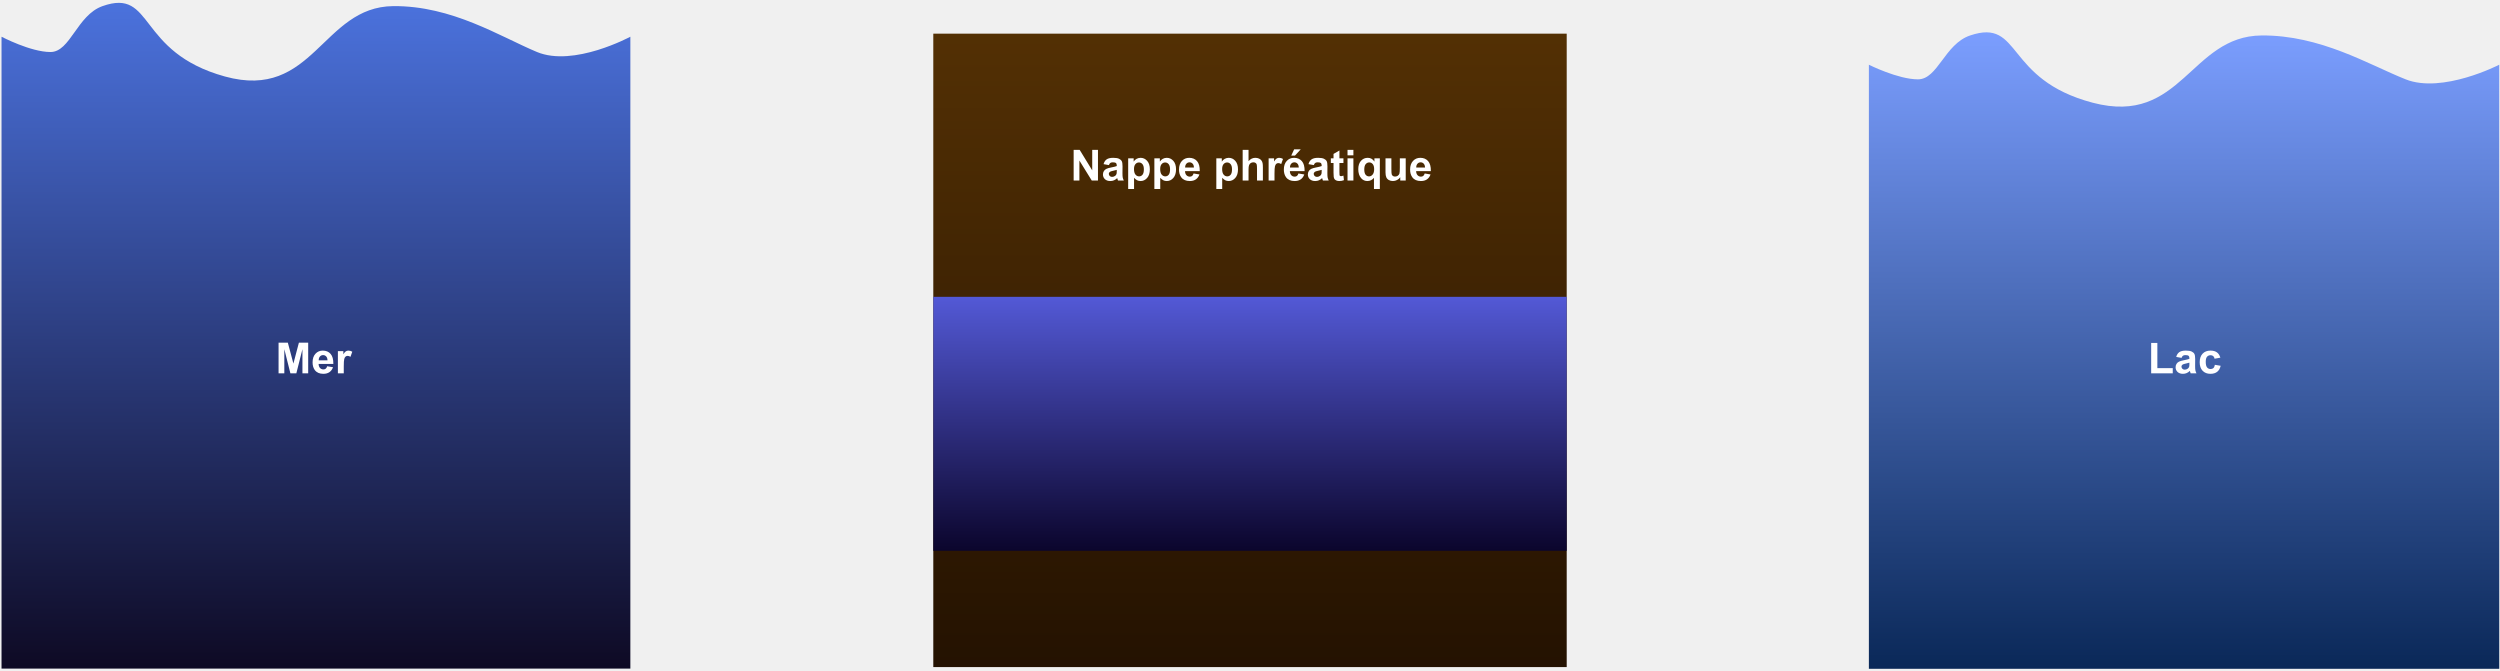
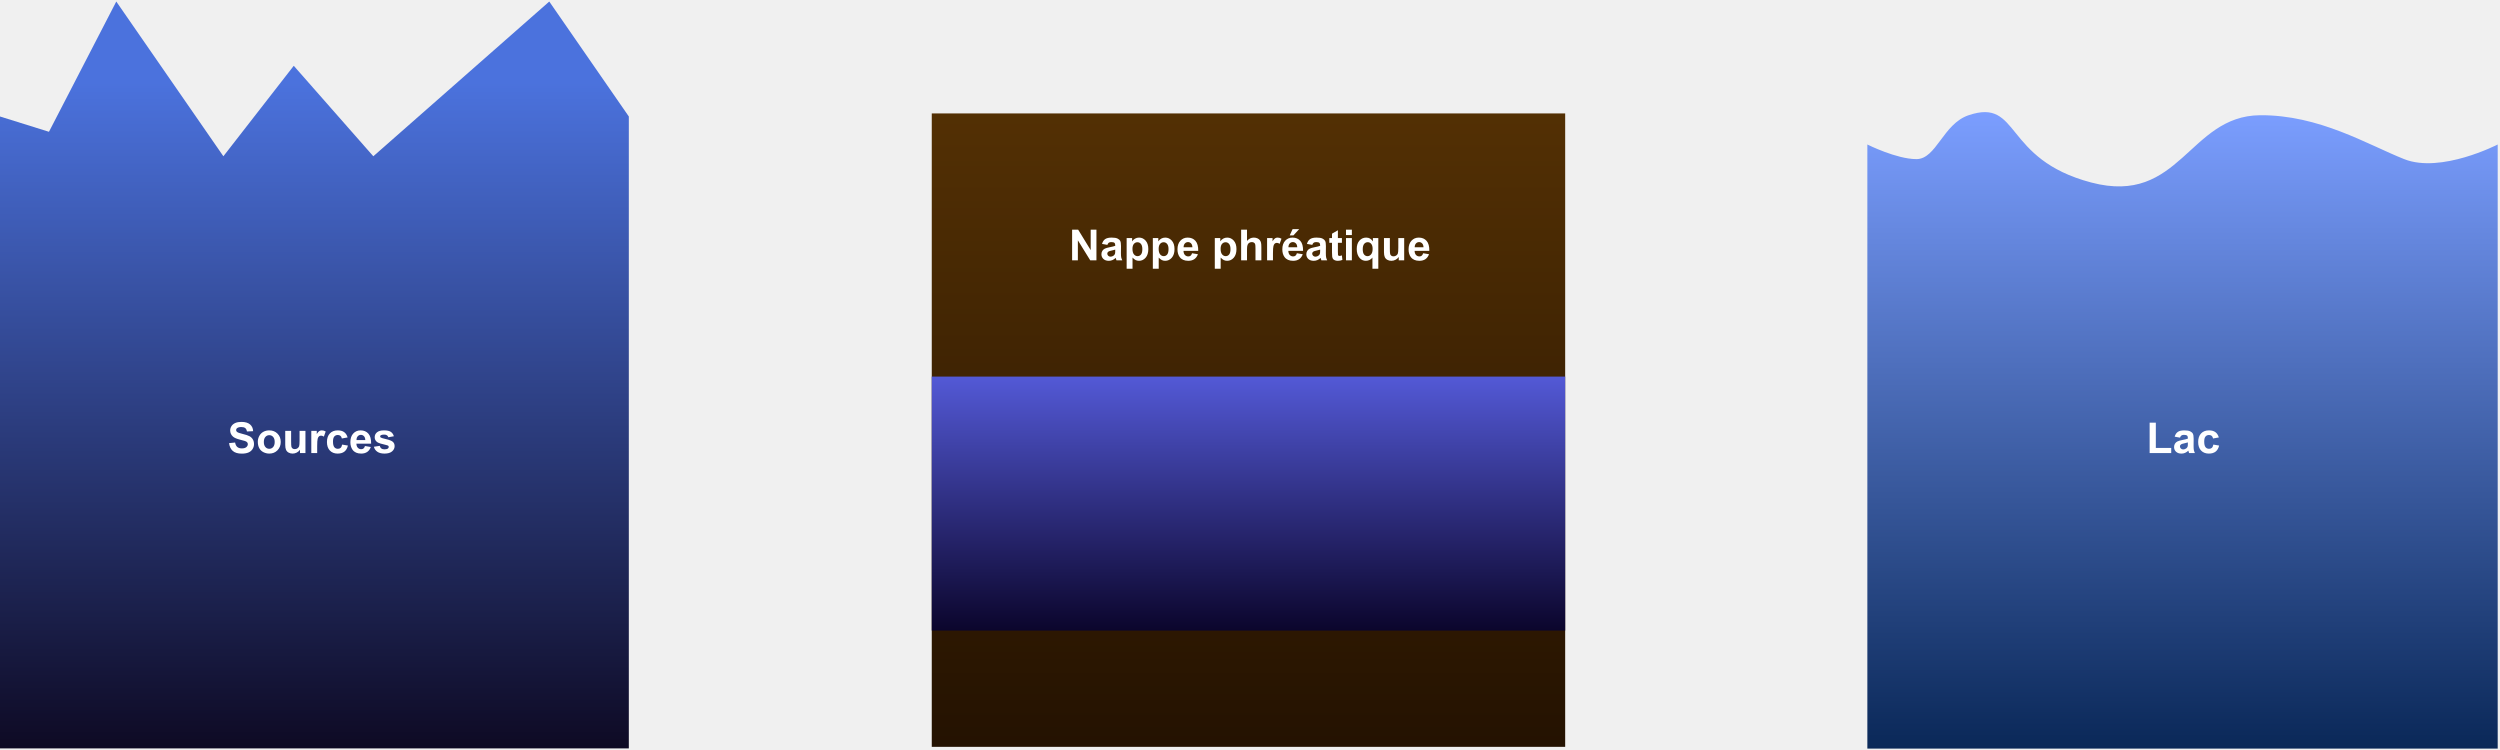
- <svg xmlns="http://www.w3.org/2000/svg" width="817" height="219" viewBox="0 0 817 219" fill="none">
-   <path d="M0.5 218.499V11.999C0.5 11.999 10 16.999 16.5 16.999C23 16.999 25.155 4.957 33.5 1.999C50.484 -4.02 44.5 16.998 73.5 24.999C102.5 33 105.22 2.206 128.5 1.999C147.766 1.828 163.5 11.999 175.5 16.999C187.5 21.999 206 11.999 206 11.999V218.499H0.5Z" fill="url(#paint0_linear_150_12)" />
-   <path d="M91.036 122V111.979H94.064L95.883 118.814L97.681 111.979H100.716V122H98.836V114.111L96.847 122H94.898L92.916 114.111V122H91.036ZM106.916 119.689L108.83 120.011C108.584 120.713 108.194 121.248 107.661 121.617C107.132 121.982 106.469 122.164 105.672 122.164C104.41 122.164 103.475 121.752 102.869 120.927C102.391 120.266 102.151 119.432 102.151 118.425C102.151 117.222 102.466 116.281 103.095 115.602C103.724 114.918 104.519 114.576 105.48 114.576C106.561 114.576 107.413 114.934 108.037 115.649C108.661 116.36 108.96 117.452 108.933 118.924H104.12C104.134 119.493 104.289 119.938 104.585 120.257C104.881 120.571 105.25 120.729 105.692 120.729C105.993 120.729 106.246 120.646 106.451 120.482C106.656 120.318 106.811 120.054 106.916 119.689ZM107.025 117.748C107.012 117.192 106.868 116.771 106.595 116.483C106.321 116.192 105.989 116.046 105.597 116.046C105.177 116.046 104.831 116.199 104.558 116.504C104.284 116.809 104.15 117.224 104.154 117.748H107.025ZM112.344 122H110.423V114.74H112.207V115.772C112.512 115.285 112.786 114.964 113.027 114.809C113.273 114.654 113.551 114.576 113.861 114.576C114.299 114.576 114.72 114.697 115.126 114.938L114.531 116.613C114.208 116.404 113.907 116.299 113.629 116.299C113.36 116.299 113.132 116.374 112.945 116.524C112.758 116.67 112.61 116.937 112.501 117.324C112.396 117.712 112.344 118.523 112.344 119.758V122Z" fill="white" />
-   <rect x="305" y="11" width="207" height="207" fill="url(#paint1_linear_150_12)" />
-   <rect x="305" y="97" width="207" height="83" fill="url(#paint2_linear_150_12)" />
-   <path d="M350.867 59V48.978H352.836L356.938 55.671V48.978H358.817V59H356.787L352.747 52.465V59H350.867ZM362.386 53.955L360.643 53.641C360.839 52.939 361.176 52.419 361.654 52.082C362.133 51.745 362.844 51.576 363.787 51.576C364.644 51.576 365.282 51.679 365.701 51.884C366.12 52.084 366.414 52.342 366.583 52.656C366.756 52.966 366.843 53.538 366.843 54.372L366.822 56.614C366.822 57.252 366.852 57.724 366.911 58.029C366.975 58.33 367.091 58.654 367.26 59H365.359C365.309 58.872 365.248 58.683 365.175 58.433C365.143 58.319 365.12 58.243 365.106 58.207C364.778 58.526 364.427 58.765 364.054 58.925C363.68 59.084 363.281 59.164 362.857 59.164C362.11 59.164 361.52 58.961 361.087 58.556C360.659 58.15 360.444 57.637 360.444 57.018C360.444 56.607 360.542 56.243 360.738 55.924C360.934 55.6 361.208 55.354 361.559 55.185C361.914 55.012 362.424 54.862 363.09 54.734C363.988 54.566 364.61 54.408 364.956 54.263V54.071C364.956 53.702 364.865 53.44 364.683 53.285C364.5 53.126 364.156 53.046 363.65 53.046C363.309 53.046 363.042 53.114 362.851 53.251C362.659 53.383 362.504 53.618 362.386 53.955ZM364.956 55.514C364.71 55.596 364.32 55.694 363.787 55.808C363.254 55.922 362.905 56.033 362.741 56.143C362.491 56.32 362.365 56.546 362.365 56.819C362.365 57.088 362.465 57.321 362.666 57.517C362.867 57.713 363.122 57.81 363.432 57.81C363.778 57.81 364.108 57.697 364.423 57.469C364.655 57.296 364.808 57.084 364.881 56.833C364.931 56.669 364.956 56.357 364.956 55.897V55.514ZM368.688 51.74H370.479V52.807C370.712 52.442 371.026 52.146 371.423 51.918C371.819 51.69 372.259 51.576 372.742 51.576C373.585 51.576 374.301 51.907 374.889 52.567C375.477 53.228 375.771 54.149 375.771 55.329C375.771 56.541 375.474 57.485 374.882 58.159C374.289 58.829 373.572 59.164 372.729 59.164C372.327 59.164 371.963 59.084 371.635 58.925C371.311 58.765 370.969 58.492 370.609 58.105V61.762H368.688V51.74ZM370.589 55.247C370.589 56.063 370.751 56.667 371.074 57.059C371.398 57.446 371.792 57.64 372.257 57.64C372.703 57.64 373.075 57.462 373.371 57.106C373.667 56.746 373.815 56.158 373.815 55.343C373.815 54.582 373.663 54.017 373.357 53.648C373.052 53.278 372.674 53.094 372.223 53.094C371.753 53.094 371.364 53.276 371.054 53.641C370.744 54.001 370.589 54.536 370.589 55.247ZM377.247 51.74H379.038V52.807C379.271 52.442 379.585 52.146 379.981 51.918C380.378 51.69 380.818 51.576 381.301 51.576C382.144 51.576 382.859 51.907 383.447 52.567C384.035 53.228 384.329 54.149 384.329 55.329C384.329 56.541 384.033 57.485 383.44 58.159C382.848 58.829 382.13 59.164 381.287 59.164C380.886 59.164 380.521 59.084 380.193 58.925C379.87 58.765 379.528 58.492 379.168 58.105V61.762H377.247V51.74ZM379.147 55.247C379.147 56.063 379.309 56.667 379.633 57.059C379.956 57.446 380.351 57.64 380.815 57.64C381.262 57.64 381.633 57.462 381.93 57.106C382.226 56.746 382.374 56.158 382.374 55.343C382.374 54.582 382.221 54.017 381.916 53.648C381.611 53.278 381.232 53.094 380.781 53.094C380.312 53.094 379.922 53.276 379.612 53.641C379.302 54.001 379.147 54.536 379.147 55.247ZM390.064 56.69L391.979 57.011C391.732 57.713 391.343 58.248 390.81 58.617C390.281 58.982 389.618 59.164 388.82 59.164C387.558 59.164 386.624 58.752 386.018 57.927C385.539 57.266 385.3 56.432 385.3 55.425C385.3 54.222 385.614 53.281 386.243 52.602C386.872 51.918 387.667 51.576 388.629 51.576C389.709 51.576 390.561 51.934 391.186 52.649C391.81 53.36 392.108 54.452 392.081 55.924H387.269C387.282 56.493 387.437 56.938 387.733 57.257C388.03 57.571 388.399 57.728 388.841 57.728C389.142 57.728 389.395 57.647 389.6 57.482C389.805 57.318 389.96 57.054 390.064 56.69ZM390.174 54.748C390.16 54.192 390.017 53.77 389.743 53.483C389.47 53.192 389.137 53.046 388.745 53.046C388.326 53.046 387.979 53.199 387.706 53.504C387.433 53.809 387.298 54.224 387.303 54.748H390.174ZM397.495 51.74H399.286V52.807C399.519 52.442 399.833 52.146 400.229 51.918C400.626 51.69 401.066 51.576 401.549 51.576C402.392 51.576 403.107 51.907 403.695 52.567C404.283 53.228 404.577 54.149 404.577 55.329C404.577 56.541 404.281 57.485 403.688 58.159C403.096 58.829 402.378 59.164 401.535 59.164C401.134 59.164 400.77 59.084 400.441 58.925C400.118 58.765 399.776 58.492 399.416 58.105V61.762H397.495V51.74ZM399.396 55.247C399.396 56.063 399.557 56.667 399.881 57.059C400.204 57.446 400.599 57.64 401.063 57.64C401.51 57.64 401.882 57.462 402.178 57.106C402.474 56.746 402.622 56.158 402.622 55.343C402.622 54.582 402.469 54.017 402.164 53.648C401.859 53.278 401.48 53.094 401.029 53.094C400.56 53.094 400.17 53.276 399.86 53.641C399.55 54.001 399.396 54.536 399.396 55.247ZM408.022 48.978V52.663C408.642 51.938 409.383 51.576 410.244 51.576C410.686 51.576 411.085 51.658 411.44 51.822C411.796 51.986 412.062 52.196 412.24 52.451C412.423 52.706 412.546 52.989 412.609 53.299C412.678 53.609 412.712 54.09 412.712 54.741V59H410.791V55.165C410.791 54.404 410.755 53.921 410.682 53.716C410.609 53.511 410.479 53.349 410.292 53.23C410.11 53.107 409.88 53.046 409.602 53.046C409.283 53.046 408.998 53.123 408.747 53.278C408.496 53.433 408.312 53.668 408.193 53.982C408.079 54.292 408.022 54.753 408.022 55.363V59H406.102V48.978H408.022ZM416.506 59H414.585V51.74H416.369V52.773C416.674 52.285 416.948 51.964 417.189 51.809C417.436 51.654 417.714 51.576 418.023 51.576C418.461 51.576 418.882 51.697 419.288 51.938L418.693 53.613C418.37 53.404 418.069 53.299 417.791 53.299C417.522 53.299 417.294 53.374 417.107 53.524C416.921 53.67 416.772 53.937 416.663 54.324C416.558 54.712 416.506 55.523 416.506 56.758V59ZM424.326 56.69L426.24 57.011C425.994 57.713 425.604 58.248 425.071 58.617C424.543 58.982 423.88 59.164 423.082 59.164C421.82 59.164 420.885 58.752 420.279 57.927C419.801 57.266 419.562 56.432 419.562 55.425C419.562 54.222 419.876 53.281 420.505 52.602C421.134 51.918 421.929 51.576 422.891 51.576C423.971 51.576 424.823 51.934 425.447 52.649C426.072 53.36 426.37 54.452 426.343 55.924H421.53C421.544 56.493 421.699 56.938 421.995 57.257C422.291 57.571 422.66 57.728 423.103 57.728C423.403 57.728 423.656 57.647 423.861 57.482C424.066 57.318 424.221 57.054 424.326 56.69ZM424.436 54.748C424.422 54.192 424.278 53.77 424.005 53.483C423.731 53.192 423.399 53.046 423.007 53.046C422.588 53.046 422.241 53.199 421.968 53.504C421.694 53.809 421.56 54.224 421.564 54.748H424.436ZM421.981 50.852L422.925 48.808H425.078L423.198 50.852H421.981ZM429.351 53.955L427.607 53.641C427.803 52.939 428.141 52.419 428.619 52.082C429.098 51.745 429.809 51.576 430.752 51.576C431.609 51.576 432.247 51.679 432.666 51.884C433.085 52.084 433.379 52.342 433.548 52.656C433.721 52.966 433.808 53.538 433.808 54.372L433.787 56.614C433.787 57.252 433.817 57.724 433.876 58.029C433.94 58.33 434.056 58.654 434.225 59H432.324C432.274 58.872 432.213 58.683 432.14 58.433C432.108 58.319 432.085 58.243 432.071 58.207C431.743 58.526 431.392 58.765 431.019 58.925C430.645 59.084 430.246 59.164 429.822 59.164C429.075 59.164 428.485 58.961 428.052 58.556C427.623 58.15 427.409 57.637 427.409 57.018C427.409 56.607 427.507 56.243 427.703 55.924C427.899 55.6 428.173 55.354 428.523 55.185C428.879 55.012 429.389 54.862 430.055 54.734C430.952 54.566 431.575 54.408 431.921 54.263V54.071C431.921 53.702 431.83 53.44 431.647 53.285C431.465 53.126 431.121 53.046 430.615 53.046C430.273 53.046 430.007 53.114 429.815 53.251C429.624 53.383 429.469 53.618 429.351 53.955ZM431.921 55.514C431.675 55.596 431.285 55.694 430.752 55.808C430.219 55.922 429.87 56.033 429.706 56.143C429.455 56.32 429.33 56.546 429.33 56.819C429.33 57.088 429.43 57.321 429.631 57.517C429.831 57.713 430.087 57.81 430.396 57.81C430.743 57.81 431.073 57.697 431.388 57.469C431.62 57.296 431.773 57.084 431.846 56.833C431.896 56.669 431.921 56.357 431.921 55.897V55.514ZM439.037 51.74V53.272H437.725V56.197C437.725 56.79 437.736 57.136 437.759 57.236C437.786 57.332 437.843 57.412 437.93 57.476C438.021 57.539 438.13 57.571 438.258 57.571C438.436 57.571 438.693 57.51 439.03 57.387L439.194 58.877C438.748 59.068 438.242 59.164 437.677 59.164C437.33 59.164 437.018 59.107 436.74 58.993C436.462 58.875 436.257 58.724 436.125 58.542C435.997 58.355 435.909 58.105 435.858 57.79C435.817 57.567 435.797 57.116 435.797 56.437V53.272H434.915V51.74H435.797V50.298L437.725 49.177V51.74H439.037ZM440.37 50.756V48.978H442.291V50.756H440.37ZM440.37 59V51.74H442.291V59H440.37ZM449.011 61.762V58.111C448.76 58.435 448.448 58.692 448.074 58.884C447.701 59.071 447.297 59.164 446.864 59.164C446.039 59.164 445.36 58.854 444.827 58.234C444.198 57.51 443.884 56.528 443.884 55.288C443.884 54.121 444.178 53.212 444.766 52.56C445.358 51.904 446.092 51.576 446.967 51.576C447.45 51.576 447.867 51.679 448.218 51.884C448.573 52.089 448.888 52.399 449.161 52.813V51.74H450.932V61.762H449.011ZM449.072 55.281C449.072 54.538 448.92 53.987 448.614 53.627C448.313 53.262 447.935 53.08 447.479 53.08C447.015 53.08 446.625 53.265 446.311 53.634C446.001 54.003 445.846 54.589 445.846 55.391C445.846 56.188 445.996 56.765 446.297 57.12C446.598 57.471 446.969 57.647 447.411 57.647C447.853 57.647 448.241 57.448 448.573 57.052C448.906 56.655 449.072 56.065 449.072 55.281ZM457.604 59V57.913C457.339 58.3 456.991 58.606 456.558 58.829C456.129 59.052 455.676 59.164 455.197 59.164C454.71 59.164 454.272 59.057 453.885 58.843C453.497 58.629 453.217 58.328 453.044 57.94C452.871 57.553 452.784 57.018 452.784 56.334V51.74H454.705V55.076C454.705 56.097 454.739 56.724 454.808 56.956C454.881 57.184 455.01 57.366 455.197 57.503C455.384 57.635 455.621 57.701 455.908 57.701C456.236 57.701 456.53 57.612 456.79 57.435C457.05 57.252 457.228 57.029 457.323 56.765C457.419 56.496 457.467 55.842 457.467 54.803V51.74H459.388V59H457.604ZM465.588 56.69L467.502 57.011C467.256 57.713 466.866 58.248 466.333 58.617C465.804 58.982 465.141 59.164 464.344 59.164C463.081 59.164 462.147 58.752 461.541 57.927C461.062 57.266 460.823 56.432 460.823 55.425C460.823 54.222 461.138 53.281 461.767 52.602C462.396 51.918 463.191 51.576 464.152 51.576C465.232 51.576 466.085 51.934 466.709 52.649C467.333 53.36 467.632 54.452 467.604 55.924H462.792C462.806 56.493 462.961 56.938 463.257 57.257C463.553 57.571 463.922 57.728 464.364 57.728C464.665 57.728 464.918 57.647 465.123 57.482C465.328 57.318 465.483 57.054 465.588 56.69ZM465.697 54.748C465.684 54.192 465.54 53.77 465.267 53.483C464.993 53.192 464.66 53.046 464.269 53.046C463.849 53.046 463.503 53.199 463.229 53.504C462.956 53.809 462.822 54.224 462.826 54.748H465.697Z" fill="white" />
-   <path d="M610.75 218.568V21.15C610.75 21.15 620.273 25.93 626.789 25.93C633.305 25.93 635.465 14.417 643.83 11.59C660.856 5.835 654.857 25.929 683.928 33.578C712.998 41.227 715.724 11.787 739.061 11.59C758.374 11.426 774.147 21.15 786.176 25.93C798.205 30.71 816.75 21.15 816.75 21.15V218.568H610.75Z" fill="url(#paint3_linear_150_12)" />
-   <path d="M703.001 122V112.061H705.024V120.312H710.056V122H703.001ZM712.927 116.955L711.184 116.641C711.38 115.939 711.717 115.419 712.195 115.082C712.674 114.745 713.385 114.576 714.328 114.576C715.185 114.576 715.823 114.679 716.242 114.884C716.661 115.084 716.955 115.342 717.124 115.656C717.297 115.966 717.384 116.538 717.384 117.372L717.363 119.614C717.363 120.252 717.393 120.724 717.452 121.029C717.516 121.33 717.632 121.654 717.801 122H715.9C715.85 121.872 715.789 121.683 715.716 121.433C715.684 121.319 715.661 121.243 715.647 121.207C715.319 121.526 714.968 121.765 714.595 121.925C714.221 122.084 713.822 122.164 713.398 122.164C712.651 122.164 712.061 121.961 711.628 121.556C711.2 121.15 710.985 120.637 710.985 120.018C710.985 119.607 711.083 119.243 711.279 118.924C711.475 118.6 711.749 118.354 712.1 118.186C712.455 118.012 712.965 117.862 713.631 117.734C714.529 117.566 715.151 117.409 715.497 117.263V117.071C715.497 116.702 715.406 116.44 715.224 116.285C715.041 116.126 714.697 116.046 714.191 116.046C713.85 116.046 713.583 116.114 713.392 116.251C713.2 116.383 713.045 116.618 712.927 116.955ZM715.497 118.514C715.251 118.596 714.861 118.694 714.328 118.808C713.795 118.922 713.446 119.033 713.282 119.143C713.032 119.32 712.906 119.546 712.906 119.819C712.906 120.088 713.007 120.321 713.207 120.517C713.408 120.713 713.663 120.811 713.973 120.811C714.319 120.811 714.649 120.697 714.964 120.469C715.196 120.296 715.349 120.084 715.422 119.833C715.472 119.669 715.497 119.357 715.497 118.896V118.514ZM725.614 116.887L723.721 117.229C723.657 116.85 723.511 116.565 723.283 116.374C723.06 116.183 722.768 116.087 722.408 116.087C721.93 116.087 721.547 116.253 721.26 116.586C720.977 116.914 720.836 117.465 720.836 118.24C720.836 119.102 720.979 119.71 721.267 120.065C721.558 120.421 721.948 120.599 722.436 120.599C722.8 120.599 723.099 120.496 723.331 120.291C723.563 120.081 723.728 119.724 723.823 119.218L725.71 119.539C725.514 120.405 725.138 121.059 724.582 121.501C724.026 121.943 723.281 122.164 722.347 122.164C721.285 122.164 720.437 121.829 719.804 121.159C719.175 120.489 718.86 119.562 718.86 118.377C718.86 117.178 719.177 116.246 719.811 115.581C720.444 114.911 721.301 114.576 722.381 114.576C723.265 114.576 723.967 114.768 724.486 115.15C725.01 115.529 725.386 116.107 725.614 116.887Z" fill="white" />
+ <svg xmlns="http://www.w3.org/2000/svg" width="817" height="245" viewBox="0 0 817 245" fill="none">
+   <path d="M0 244.568V38.068L16 43.068L38 0.5L73 51.068L96 21.5L122 51.068L179.5 0.5L205.5 38.068V244.568H0Z" fill="url(#paint0_linear_154_27)" />
+   <path d="M74.861 144.809L76.83 144.617C76.949 145.278 77.188 145.763 77.548 146.073C77.912 146.383 78.402 146.538 79.018 146.538C79.669 146.538 80.159 146.401 80.487 146.128C80.82 145.85 80.986 145.526 80.986 145.157C80.986 144.92 80.916 144.72 80.774 144.556C80.638 144.387 80.396 144.241 80.05 144.118C79.813 144.036 79.273 143.89 78.43 143.681C77.345 143.412 76.584 143.081 76.147 142.689C75.531 142.138 75.224 141.466 75.224 140.673C75.224 140.162 75.367 139.686 75.654 139.244C75.946 138.798 76.363 138.458 76.905 138.226C77.452 137.993 78.111 137.877 78.881 137.877C80.139 137.877 81.084 138.153 81.718 138.704C82.356 139.256 82.691 139.992 82.723 140.912L80.699 141.001C80.613 140.486 80.426 140.117 80.139 139.894C79.856 139.666 79.43 139.552 78.86 139.552C78.272 139.552 77.812 139.673 77.48 139.914C77.265 140.069 77.158 140.276 77.158 140.536C77.158 140.773 77.258 140.976 77.459 141.145C77.714 141.359 78.334 141.582 79.318 141.814C80.303 142.047 81.03 142.288 81.499 142.539C81.973 142.785 82.342 143.125 82.606 143.558C82.875 143.986 83.01 144.517 83.01 145.15C83.01 145.725 82.85 146.262 82.531 146.764C82.212 147.265 81.761 147.639 81.178 147.885C80.594 148.126 79.868 148.247 78.997 148.247C77.73 148.247 76.757 147.955 76.078 147.372C75.399 146.784 74.993 145.93 74.861 144.809ZM84.254 144.337C84.254 143.699 84.411 143.081 84.726 142.484C85.04 141.887 85.484 141.432 86.059 141.117C86.637 140.803 87.282 140.646 87.993 140.646C89.091 140.646 89.992 141.003 90.693 141.719C91.395 142.43 91.746 143.33 91.746 144.419C91.746 145.517 91.391 146.429 90.68 147.153C89.973 147.873 89.082 148.233 88.007 148.233C87.341 148.233 86.706 148.083 86.1 147.782C85.498 147.481 85.04 147.042 84.726 146.463C84.411 145.88 84.254 145.171 84.254 144.337ZM86.223 144.439C86.223 145.16 86.394 145.711 86.735 146.094C87.077 146.477 87.499 146.668 88 146.668C88.501 146.668 88.921 146.477 89.258 146.094C89.6 145.711 89.77 145.155 89.77 144.426C89.77 143.715 89.6 143.168 89.258 142.785C88.921 142.402 88.501 142.211 88 142.211C87.499 142.211 87.077 142.402 86.735 142.785C86.394 143.168 86.223 143.719 86.223 144.439ZM98.035 148.069V146.982C97.771 147.37 97.422 147.675 96.989 147.898C96.561 148.122 96.107 148.233 95.629 148.233C95.141 148.233 94.704 148.126 94.316 147.912C93.929 147.698 93.649 147.397 93.476 147.01C93.302 146.622 93.216 146.087 93.216 145.403V140.81H95.137V144.146C95.137 145.166 95.171 145.793 95.239 146.025C95.312 146.253 95.442 146.436 95.629 146.572C95.816 146.704 96.053 146.771 96.34 146.771C96.668 146.771 96.962 146.682 97.222 146.504C97.481 146.322 97.659 146.098 97.755 145.834C97.851 145.565 97.898 144.911 97.898 143.872V140.81H99.819V148.069H98.035ZM103.654 148.069H101.733V140.81H103.518V141.842C103.823 141.354 104.096 141.033 104.338 140.878C104.584 140.723 104.862 140.646 105.172 140.646C105.609 140.646 106.031 140.766 106.437 141.008L105.842 142.683C105.518 142.473 105.217 142.368 104.939 142.368C104.671 142.368 104.443 142.443 104.256 142.594C104.069 142.74 103.921 143.006 103.812 143.394C103.707 143.781 103.654 144.592 103.654 145.827V148.069ZM113.601 142.956L111.707 143.298C111.643 142.92 111.497 142.635 111.27 142.443C111.046 142.252 110.755 142.156 110.395 142.156C109.916 142.156 109.533 142.323 109.246 142.655C108.964 142.983 108.822 143.535 108.822 144.31C108.822 145.171 108.966 145.779 109.253 146.135C109.545 146.49 109.934 146.668 110.422 146.668C110.786 146.668 111.085 146.565 111.317 146.36C111.55 146.151 111.714 145.793 111.81 145.287L113.696 145.608C113.5 146.474 113.124 147.128 112.568 147.57C112.012 148.012 111.267 148.233 110.333 148.233C109.271 148.233 108.424 147.898 107.79 147.229C107.161 146.559 106.847 145.631 106.847 144.446C106.847 143.248 107.163 142.316 107.797 141.65C108.43 140.98 109.287 140.646 110.367 140.646C111.251 140.646 111.953 140.837 112.473 141.22C112.997 141.598 113.373 142.177 113.601 142.956ZM119.268 145.759L121.182 146.08C120.936 146.782 120.546 147.317 120.013 147.687C119.484 148.051 118.821 148.233 118.023 148.233C116.761 148.233 115.827 147.821 115.221 146.996C114.742 146.335 114.503 145.501 114.503 144.494C114.503 143.291 114.817 142.35 115.446 141.671C116.075 140.987 116.87 140.646 117.832 140.646C118.912 140.646 119.764 141.003 120.389 141.719C121.013 142.43 121.312 143.521 121.284 144.993H116.472C116.485 145.563 116.64 146.007 116.937 146.326C117.233 146.641 117.602 146.798 118.044 146.798C118.345 146.798 118.598 146.716 118.803 146.552C119.008 146.388 119.163 146.123 119.268 145.759ZM119.377 143.817C119.363 143.261 119.22 142.84 118.946 142.553C118.673 142.261 118.34 142.115 117.948 142.115C117.529 142.115 117.183 142.268 116.909 142.573C116.636 142.879 116.501 143.293 116.506 143.817H119.377ZM122.18 145.998L124.107 145.704C124.189 146.078 124.356 146.363 124.606 146.559C124.857 146.75 125.208 146.846 125.659 146.846C126.156 146.846 126.53 146.755 126.78 146.572C126.949 146.445 127.033 146.274 127.033 146.06C127.033 145.914 126.988 145.793 126.896 145.697C126.801 145.606 126.587 145.522 126.254 145.444C124.704 145.103 123.722 144.79 123.308 144.508C122.733 144.116 122.446 143.571 122.446 142.874C122.446 142.245 122.695 141.716 123.191 141.288C123.688 140.86 124.458 140.646 125.502 140.646C126.495 140.646 127.234 140.807 127.717 141.131C128.2 141.454 128.533 141.933 128.715 142.566L126.903 142.901C126.826 142.619 126.678 142.402 126.459 142.252C126.245 142.102 125.937 142.026 125.536 142.026C125.03 142.026 124.668 142.097 124.449 142.238C124.303 142.339 124.23 142.468 124.23 142.628C124.23 142.765 124.294 142.881 124.422 142.977C124.595 143.104 125.192 143.284 126.213 143.517C127.238 143.749 127.954 144.034 128.359 144.371C128.76 144.713 128.961 145.189 128.961 145.8C128.961 146.465 128.683 147.037 128.127 147.516C127.571 147.994 126.748 148.233 125.659 148.233C124.67 148.233 123.886 148.033 123.308 147.632C122.733 147.231 122.357 146.686 122.18 145.998Z" fill="white" />
+   <rect x="304.5" y="37.069" width="207" height="207" fill="url(#paint1_linear_154_27)" />
+   <rect x="304.5" y="123.069" width="207" height="83" fill="url(#paint2_linear_154_27)" />
+   <path d="M350.367 85.069V75.048H352.336L356.438 81.74V75.048H358.317V85.069H356.287L352.247 78.534V85.069H350.367ZM361.886 80.024L360.143 79.71C360.339 79.008 360.676 78.489 361.154 78.151C361.633 77.814 362.344 77.645 363.287 77.645C364.144 77.645 364.782 77.748 365.201 77.953C365.62 78.154 365.914 78.411 366.083 78.726C366.256 79.035 366.343 79.607 366.343 80.441L366.322 82.684C366.322 83.322 366.352 83.793 366.411 84.099C366.475 84.399 366.591 84.723 366.76 85.069H364.859C364.809 84.942 364.748 84.753 364.675 84.502C364.643 84.388 364.62 84.313 364.606 84.276C364.278 84.595 363.927 84.835 363.554 84.994C363.18 85.154 362.781 85.233 362.357 85.233C361.61 85.233 361.02 85.031 360.587 84.625C360.159 84.219 359.944 83.707 359.944 83.087C359.944 82.677 360.042 82.312 360.238 81.993C360.434 81.67 360.708 81.424 361.059 81.255C361.414 81.082 361.924 80.931 362.59 80.804C363.488 80.635 364.11 80.478 364.456 80.332V80.141C364.456 79.772 364.365 79.509 364.183 79.355C364 79.195 363.656 79.115 363.15 79.115C362.809 79.115 362.542 79.184 362.351 79.32C362.159 79.453 362.004 79.687 361.886 80.024ZM364.456 81.583C364.21 81.665 363.82 81.763 363.287 81.877C362.754 81.991 362.405 82.103 362.241 82.212C361.991 82.39 361.865 82.615 361.865 82.889C361.865 83.158 361.965 83.39 362.166 83.586C362.367 83.782 362.622 83.88 362.932 83.88C363.278 83.88 363.608 83.766 363.923 83.538C364.155 83.365 364.308 83.153 364.381 82.902C364.431 82.738 364.456 82.426 364.456 81.966V81.583ZM368.188 77.81H369.979V78.876C370.212 78.511 370.526 78.215 370.923 77.987C371.319 77.759 371.759 77.645 372.242 77.645C373.085 77.645 373.801 77.976 374.389 78.637C374.977 79.297 375.271 80.218 375.271 81.398C375.271 82.611 374.974 83.554 374.382 84.228C373.789 84.898 373.072 85.233 372.229 85.233C371.827 85.233 371.463 85.154 371.135 84.994C370.811 84.835 370.469 84.561 370.109 84.174V87.831H368.188V77.81ZM370.089 81.316C370.089 82.132 370.251 82.736 370.574 83.128C370.898 83.515 371.292 83.709 371.757 83.709C372.203 83.709 372.575 83.531 372.871 83.176C373.167 82.816 373.315 82.228 373.315 81.412C373.315 80.651 373.163 80.086 372.857 79.717C372.552 79.348 372.174 79.163 371.723 79.163C371.253 79.163 370.864 79.345 370.554 79.71C370.244 80.07 370.089 80.606 370.089 81.316ZM376.747 77.81H378.538V78.876C378.771 78.511 379.085 78.215 379.481 77.987C379.878 77.759 380.318 77.645 380.801 77.645C381.644 77.645 382.359 77.976 382.947 78.637C383.535 79.297 383.829 80.218 383.829 81.398C383.829 82.611 383.533 83.554 382.94 84.228C382.348 84.898 381.63 85.233 380.787 85.233C380.386 85.233 380.021 85.154 379.693 84.994C379.37 84.835 379.028 84.561 378.668 84.174V87.831H376.747V77.81ZM378.647 81.316C378.647 82.132 378.809 82.736 379.133 83.128C379.456 83.515 379.851 83.709 380.315 83.709C380.762 83.709 381.133 83.531 381.43 83.176C381.726 82.816 381.874 82.228 381.874 81.412C381.874 80.651 381.721 80.086 381.416 79.717C381.111 79.348 380.732 79.163 380.281 79.163C379.812 79.163 379.422 79.345 379.112 79.71C378.802 80.07 378.647 80.606 378.647 81.316ZM389.564 82.759L391.479 83.08C391.232 83.782 390.843 84.317 390.31 84.686C389.781 85.051 389.118 85.233 388.32 85.233C387.058 85.233 386.124 84.821 385.518 83.996C385.039 83.335 384.8 82.501 384.8 81.494C384.8 80.291 385.114 79.35 385.743 78.671C386.372 77.987 387.167 77.645 388.129 77.645C389.209 77.645 390.061 78.003 390.686 78.719C391.31 79.43 391.608 80.521 391.581 81.993H386.769C386.782 82.563 386.937 83.007 387.233 83.326C387.53 83.641 387.899 83.798 388.341 83.798C388.642 83.798 388.895 83.716 389.1 83.552C389.305 83.388 389.46 83.123 389.564 82.759ZM389.674 80.817C389.66 80.261 389.517 79.84 389.243 79.553C388.97 79.261 388.637 79.115 388.245 79.115C387.826 79.115 387.479 79.268 387.206 79.573C386.933 79.879 386.798 80.293 386.803 80.817H389.674ZM396.995 77.81H398.786V78.876C399.019 78.511 399.333 78.215 399.729 77.987C400.126 77.759 400.566 77.645 401.049 77.645C401.892 77.645 402.607 77.976 403.195 78.637C403.783 79.297 404.077 80.218 404.077 81.398C404.077 82.611 403.781 83.554 403.188 84.228C402.596 84.898 401.878 85.233 401.035 85.233C400.634 85.233 400.27 85.154 399.941 84.994C399.618 84.835 399.276 84.561 398.916 84.174V87.831H396.995V77.81ZM398.896 81.316C398.896 82.132 399.057 82.736 399.381 83.128C399.704 83.515 400.099 83.709 400.563 83.709C401.01 83.709 401.382 83.531 401.678 83.176C401.974 82.816 402.122 82.228 402.122 81.412C402.122 80.651 401.969 80.086 401.664 79.717C401.359 79.348 400.98 79.163 400.529 79.163C400.06 79.163 399.67 79.345 399.36 79.71C399.05 80.07 398.896 80.606 398.896 81.316ZM407.522 75.048V78.732C408.142 78.008 408.883 77.645 409.744 77.645C410.186 77.645 410.585 77.728 410.94 77.892C411.296 78.056 411.562 78.265 411.74 78.52C411.923 78.776 412.046 79.058 412.109 79.368C412.178 79.678 412.212 80.159 412.212 80.811V85.069H410.291V81.234C410.291 80.473 410.255 79.99 410.182 79.785C410.109 79.58 409.979 79.418 409.792 79.3C409.61 79.177 409.38 79.115 409.102 79.115C408.783 79.115 408.498 79.193 408.247 79.348C407.996 79.503 407.812 79.737 407.693 80.052C407.579 80.362 407.522 80.822 407.522 81.433V85.069H405.602V75.048H407.522ZM416.006 85.069H414.085V77.81H415.869V78.842C416.174 78.354 416.448 78.033 416.689 77.878C416.936 77.723 417.214 77.645 417.523 77.645C417.961 77.645 418.382 77.766 418.788 78.008L418.193 79.683C417.87 79.473 417.569 79.368 417.291 79.368C417.022 79.368 416.794 79.443 416.607 79.594C416.421 79.74 416.272 80.006 416.163 80.394C416.058 80.781 416.006 81.592 416.006 82.827V85.069ZM423.826 82.759L425.74 83.08C425.494 83.782 425.104 84.317 424.571 84.686C424.043 85.051 423.38 85.233 422.582 85.233C421.32 85.233 420.385 84.821 419.779 83.996C419.301 83.335 419.062 82.501 419.062 81.494C419.062 80.291 419.376 79.35 420.005 78.671C420.634 77.987 421.429 77.645 422.391 77.645C423.471 77.645 424.323 78.003 424.947 78.719C425.572 79.43 425.87 80.521 425.843 81.993H421.03C421.044 82.563 421.199 83.007 421.495 83.326C421.791 83.641 422.16 83.798 422.603 83.798C422.903 83.798 423.156 83.716 423.361 83.552C423.566 83.388 423.721 83.123 423.826 82.759ZM423.936 80.817C423.922 80.261 423.778 79.84 423.505 79.553C423.231 79.261 422.899 79.115 422.507 79.115C422.088 79.115 421.741 79.268 421.468 79.573C421.194 79.879 421.06 80.293 421.064 80.817H423.936ZM421.481 76.921L422.425 74.877H424.578L422.698 76.921H421.481ZM428.851 80.024L427.107 79.71C427.303 79.008 427.641 78.489 428.119 78.151C428.598 77.814 429.309 77.645 430.252 77.645C431.109 77.645 431.747 77.748 432.166 77.953C432.585 78.154 432.879 78.411 433.048 78.726C433.221 79.035 433.308 79.607 433.308 80.441L433.287 82.684C433.287 83.322 433.317 83.793 433.376 84.099C433.44 84.399 433.556 84.723 433.725 85.069H431.824C431.774 84.942 431.713 84.753 431.64 84.502C431.608 84.388 431.585 84.313 431.571 84.276C431.243 84.595 430.892 84.835 430.519 84.994C430.145 85.154 429.746 85.233 429.322 85.233C428.575 85.233 427.985 85.031 427.552 84.625C427.123 84.219 426.909 83.707 426.909 83.087C426.909 82.677 427.007 82.312 427.203 81.993C427.399 81.67 427.673 81.424 428.023 81.255C428.379 81.082 428.889 80.931 429.555 80.804C430.452 80.635 431.075 80.478 431.421 80.332V80.141C431.421 79.772 431.33 79.509 431.147 79.355C430.965 79.195 430.621 79.115 430.115 79.115C429.773 79.115 429.507 79.184 429.315 79.32C429.124 79.453 428.969 79.687 428.851 80.024ZM431.421 81.583C431.175 81.665 430.785 81.763 430.252 81.877C429.719 81.991 429.37 82.103 429.206 82.212C428.955 82.39 428.83 82.615 428.83 82.889C428.83 83.158 428.93 83.39 429.131 83.586C429.331 83.782 429.587 83.88 429.896 83.88C430.243 83.88 430.573 83.766 430.888 83.538C431.12 83.365 431.273 83.153 431.346 82.902C431.396 82.738 431.421 82.426 431.421 81.966V81.583ZM438.537 77.81V79.341H437.225V82.267C437.225 82.859 437.236 83.205 437.259 83.306C437.286 83.401 437.343 83.481 437.43 83.545C437.521 83.609 437.63 83.641 437.758 83.641C437.936 83.641 438.193 83.579 438.53 83.456L438.694 84.946C438.248 85.138 437.742 85.233 437.177 85.233C436.83 85.233 436.518 85.176 436.24 85.062C435.962 84.944 435.757 84.794 435.625 84.611C435.497 84.424 435.409 84.174 435.358 83.859C435.317 83.636 435.297 83.185 435.297 82.506V79.341H434.415V77.81H435.297V76.367L437.225 75.246V77.81H438.537ZM439.87 76.825V75.048H441.791V76.825H439.87ZM439.87 85.069V77.81H441.791V85.069H439.87ZM448.511 87.831V84.181C448.26 84.504 447.948 84.762 447.574 84.953C447.201 85.14 446.797 85.233 446.364 85.233C445.539 85.233 444.86 84.924 444.327 84.304C443.698 83.579 443.384 82.597 443.384 81.357C443.384 80.191 443.678 79.282 444.266 78.63C444.858 77.974 445.592 77.645 446.467 77.645C446.95 77.645 447.367 77.748 447.718 77.953C448.073 78.158 448.388 78.468 448.661 78.883V77.81H450.432V87.831H448.511ZM448.572 81.351C448.572 80.608 448.42 80.056 448.114 79.696C447.813 79.332 447.435 79.149 446.979 79.149C446.515 79.149 446.125 79.334 445.811 79.703C445.501 80.072 445.346 80.658 445.346 81.46C445.346 82.257 445.496 82.834 445.797 83.189C446.098 83.54 446.469 83.716 446.911 83.716C447.353 83.716 447.741 83.518 448.073 83.121C448.406 82.725 448.572 82.134 448.572 81.351ZM457.104 85.069V83.982C456.839 84.37 456.491 84.675 456.058 84.898C455.629 85.122 455.176 85.233 454.697 85.233C454.21 85.233 453.772 85.126 453.385 84.912C452.997 84.698 452.717 84.397 452.544 84.01C452.371 83.622 452.284 83.087 452.284 82.403V77.81H454.205V81.145C454.205 82.166 454.239 82.793 454.308 83.025C454.381 83.253 454.51 83.436 454.697 83.572C454.884 83.704 455.121 83.77 455.408 83.77C455.736 83.77 456.03 83.682 456.29 83.504C456.55 83.322 456.728 83.098 456.823 82.834C456.919 82.565 456.967 81.911 456.967 80.872V77.81H458.888V85.069H457.104ZM465.088 82.759L467.002 83.08C466.756 83.782 466.366 84.317 465.833 84.686C465.304 85.051 464.641 85.233 463.844 85.233C462.581 85.233 461.647 84.821 461.041 83.996C460.562 83.335 460.323 82.501 460.323 81.494C460.323 80.291 460.638 79.35 461.267 78.671C461.896 77.987 462.691 77.645 463.652 77.645C464.732 77.645 465.585 78.003 466.209 78.719C466.833 79.43 467.132 80.521 467.104 81.993H462.292C462.306 82.563 462.461 83.007 462.757 83.326C463.053 83.641 463.422 83.798 463.864 83.798C464.165 83.798 464.418 83.716 464.623 83.552C464.828 83.388 464.983 83.123 465.088 82.759ZM465.197 80.817C465.184 80.261 465.04 79.84 464.767 79.553C464.493 79.261 464.16 79.115 463.769 79.115C463.349 79.115 463.003 79.268 462.729 79.573C462.456 79.879 462.322 80.293 462.326 80.817H465.197Z" fill="white" />
+   <path d="M610.25 244.638V47.219C610.25 47.219 619.773 51.999 626.289 51.999C632.805 51.999 634.965 40.487 643.33 37.659C660.356 31.905 654.357 51.999 683.428 59.648C712.498 67.297 715.224 37.857 738.561 37.659C757.874 37.496 773.647 47.219 785.676 51.999C797.705 56.78 816.25 47.219 816.25 47.219V244.638H610.25Z" fill="url(#paint3_linear_154_27)" />
+   <path d="M702.501 148.069V138.13H704.524V146.381H709.556V148.069H702.501ZM712.427 143.024L710.684 142.71C710.88 142.008 711.217 141.489 711.695 141.151C712.174 140.814 712.885 140.646 713.828 140.646C714.685 140.646 715.323 140.748 715.742 140.953C716.161 141.154 716.455 141.411 716.624 141.726C716.797 142.035 716.884 142.607 716.884 143.441L716.863 145.684C716.863 146.322 716.893 146.793 716.952 147.099C717.016 147.399 717.132 147.723 717.301 148.069H715.4C715.35 147.942 715.289 147.753 715.216 147.502C715.184 147.388 715.161 147.313 715.147 147.276C714.819 147.595 714.468 147.835 714.095 147.994C713.721 148.154 713.322 148.233 712.898 148.233C712.151 148.233 711.561 148.031 711.128 147.625C710.7 147.219 710.485 146.707 710.485 146.087C710.485 145.677 710.583 145.312 710.779 144.993C710.975 144.67 711.249 144.424 711.6 144.255C711.955 144.082 712.465 143.931 713.131 143.804C714.029 143.635 714.651 143.478 714.997 143.332V143.141C714.997 142.771 714.906 142.509 714.724 142.354C714.541 142.195 714.197 142.115 713.691 142.115C713.35 142.115 713.083 142.184 712.892 142.32C712.7 142.452 712.545 142.687 712.427 143.024ZM714.997 144.583C714.751 144.665 714.361 144.763 713.828 144.877C713.295 144.991 712.946 145.103 712.782 145.212C712.532 145.39 712.406 145.615 712.406 145.889C712.406 146.158 712.507 146.39 712.707 146.586C712.908 146.782 713.163 146.88 713.473 146.88C713.819 146.88 714.149 146.766 714.464 146.538C714.696 146.365 714.849 146.153 714.922 145.902C714.972 145.738 714.997 145.426 714.997 144.966V144.583ZM725.114 142.956L723.221 143.298C723.157 142.92 723.011 142.635 722.783 142.443C722.56 142.252 722.268 142.156 721.908 142.156C721.43 142.156 721.047 142.323 720.76 142.655C720.477 142.983 720.336 143.535 720.336 144.31C720.336 145.171 720.479 145.779 720.767 146.135C721.058 146.49 721.448 146.668 721.936 146.668C722.3 146.668 722.599 146.565 722.831 146.36C723.063 146.151 723.228 145.793 723.323 145.287L725.21 145.608C725.014 146.474 724.638 147.128 724.082 147.57C723.526 148.012 722.781 148.233 721.847 148.233C720.785 148.233 719.937 147.898 719.304 147.229C718.675 146.559 718.36 145.631 718.36 144.446C718.36 143.248 718.677 142.316 719.311 141.65C719.944 140.98 720.801 140.646 721.881 140.646C722.765 140.646 723.467 140.837 723.986 141.22C724.51 141.598 724.886 142.177 725.114 142.956Z" fill="white" />
  <defs>
-     <linearGradient id="paint0_linear_150_12" x1="103.25" y1="0.931" x2="103.25" y2="218.499" gradientUnits="userSpaceOnUse">
+     <linearGradient id="paint0_linear_154_27" x1="102.75" y1="27" x2="102.75" y2="244.568" gradientUnits="userSpaceOnUse">
      <stop stop-color="#4B72DD" />
      <stop offset="1" stop-color="#0E0A24" />
    </linearGradient>
-     <linearGradient id="paint1_linear_150_12" x1="408.5" y1="11" x2="408.5" y2="218" gradientUnits="userSpaceOnUse">
+     <linearGradient id="paint1_linear_154_27" x1="408" y1="37.069" x2="408" y2="244.069" gradientUnits="userSpaceOnUse">
      <stop stop-color="#533004" />
      <stop offset="1" stop-color="#241201" />
    </linearGradient>
-     <linearGradient id="paint2_linear_150_12" x1="408.5" y1="97" x2="408.5" y2="180" gradientUnits="userSpaceOnUse">
+     <linearGradient id="paint2_linear_154_27" x1="408" y1="123.069" x2="408" y2="206.069" gradientUnits="userSpaceOnUse">
      <stop stop-color="#5359D6" />
      <stop offset="1" stop-color="#0B052C" />
    </linearGradient>
-     <linearGradient id="paint3_linear_150_12" x1="713.75" y1="10.568" x2="713.75" y2="218.568" gradientUnits="userSpaceOnUse">
+     <linearGradient id="paint3_linear_154_27" x1="713.25" y1="36.638" x2="713.25" y2="244.638" gradientUnits="userSpaceOnUse">
      <stop stop-color="#7B9EFF" />
      <stop offset="1" stop-color="#0A2858" />
    </linearGradient>
  </defs>
</svg>
